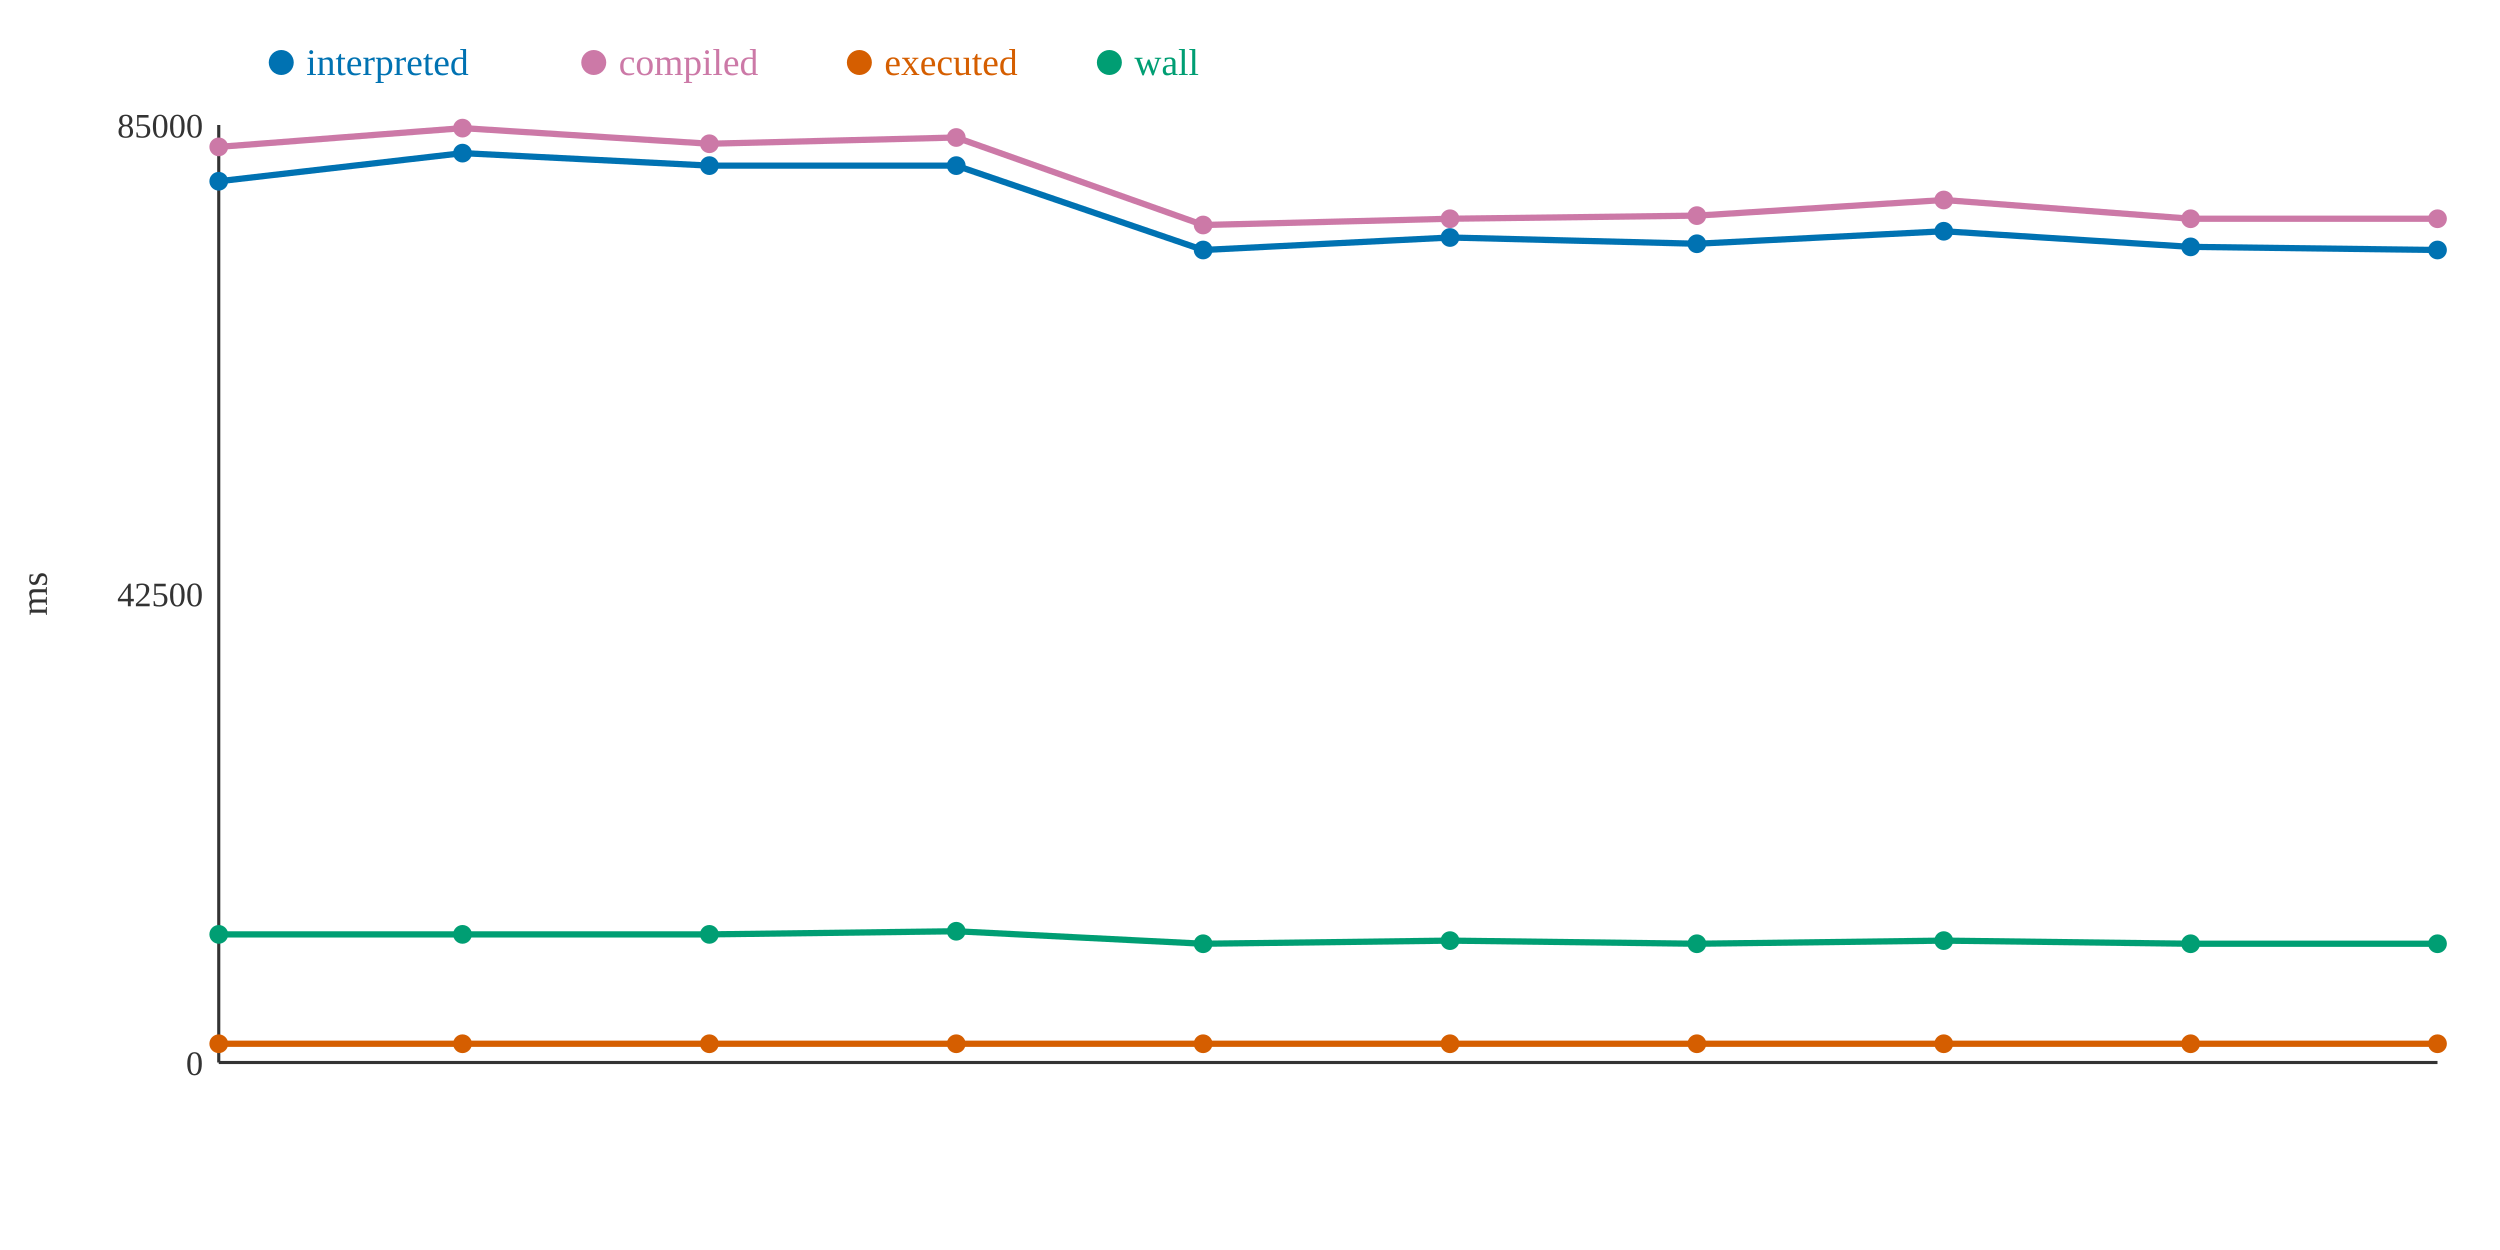
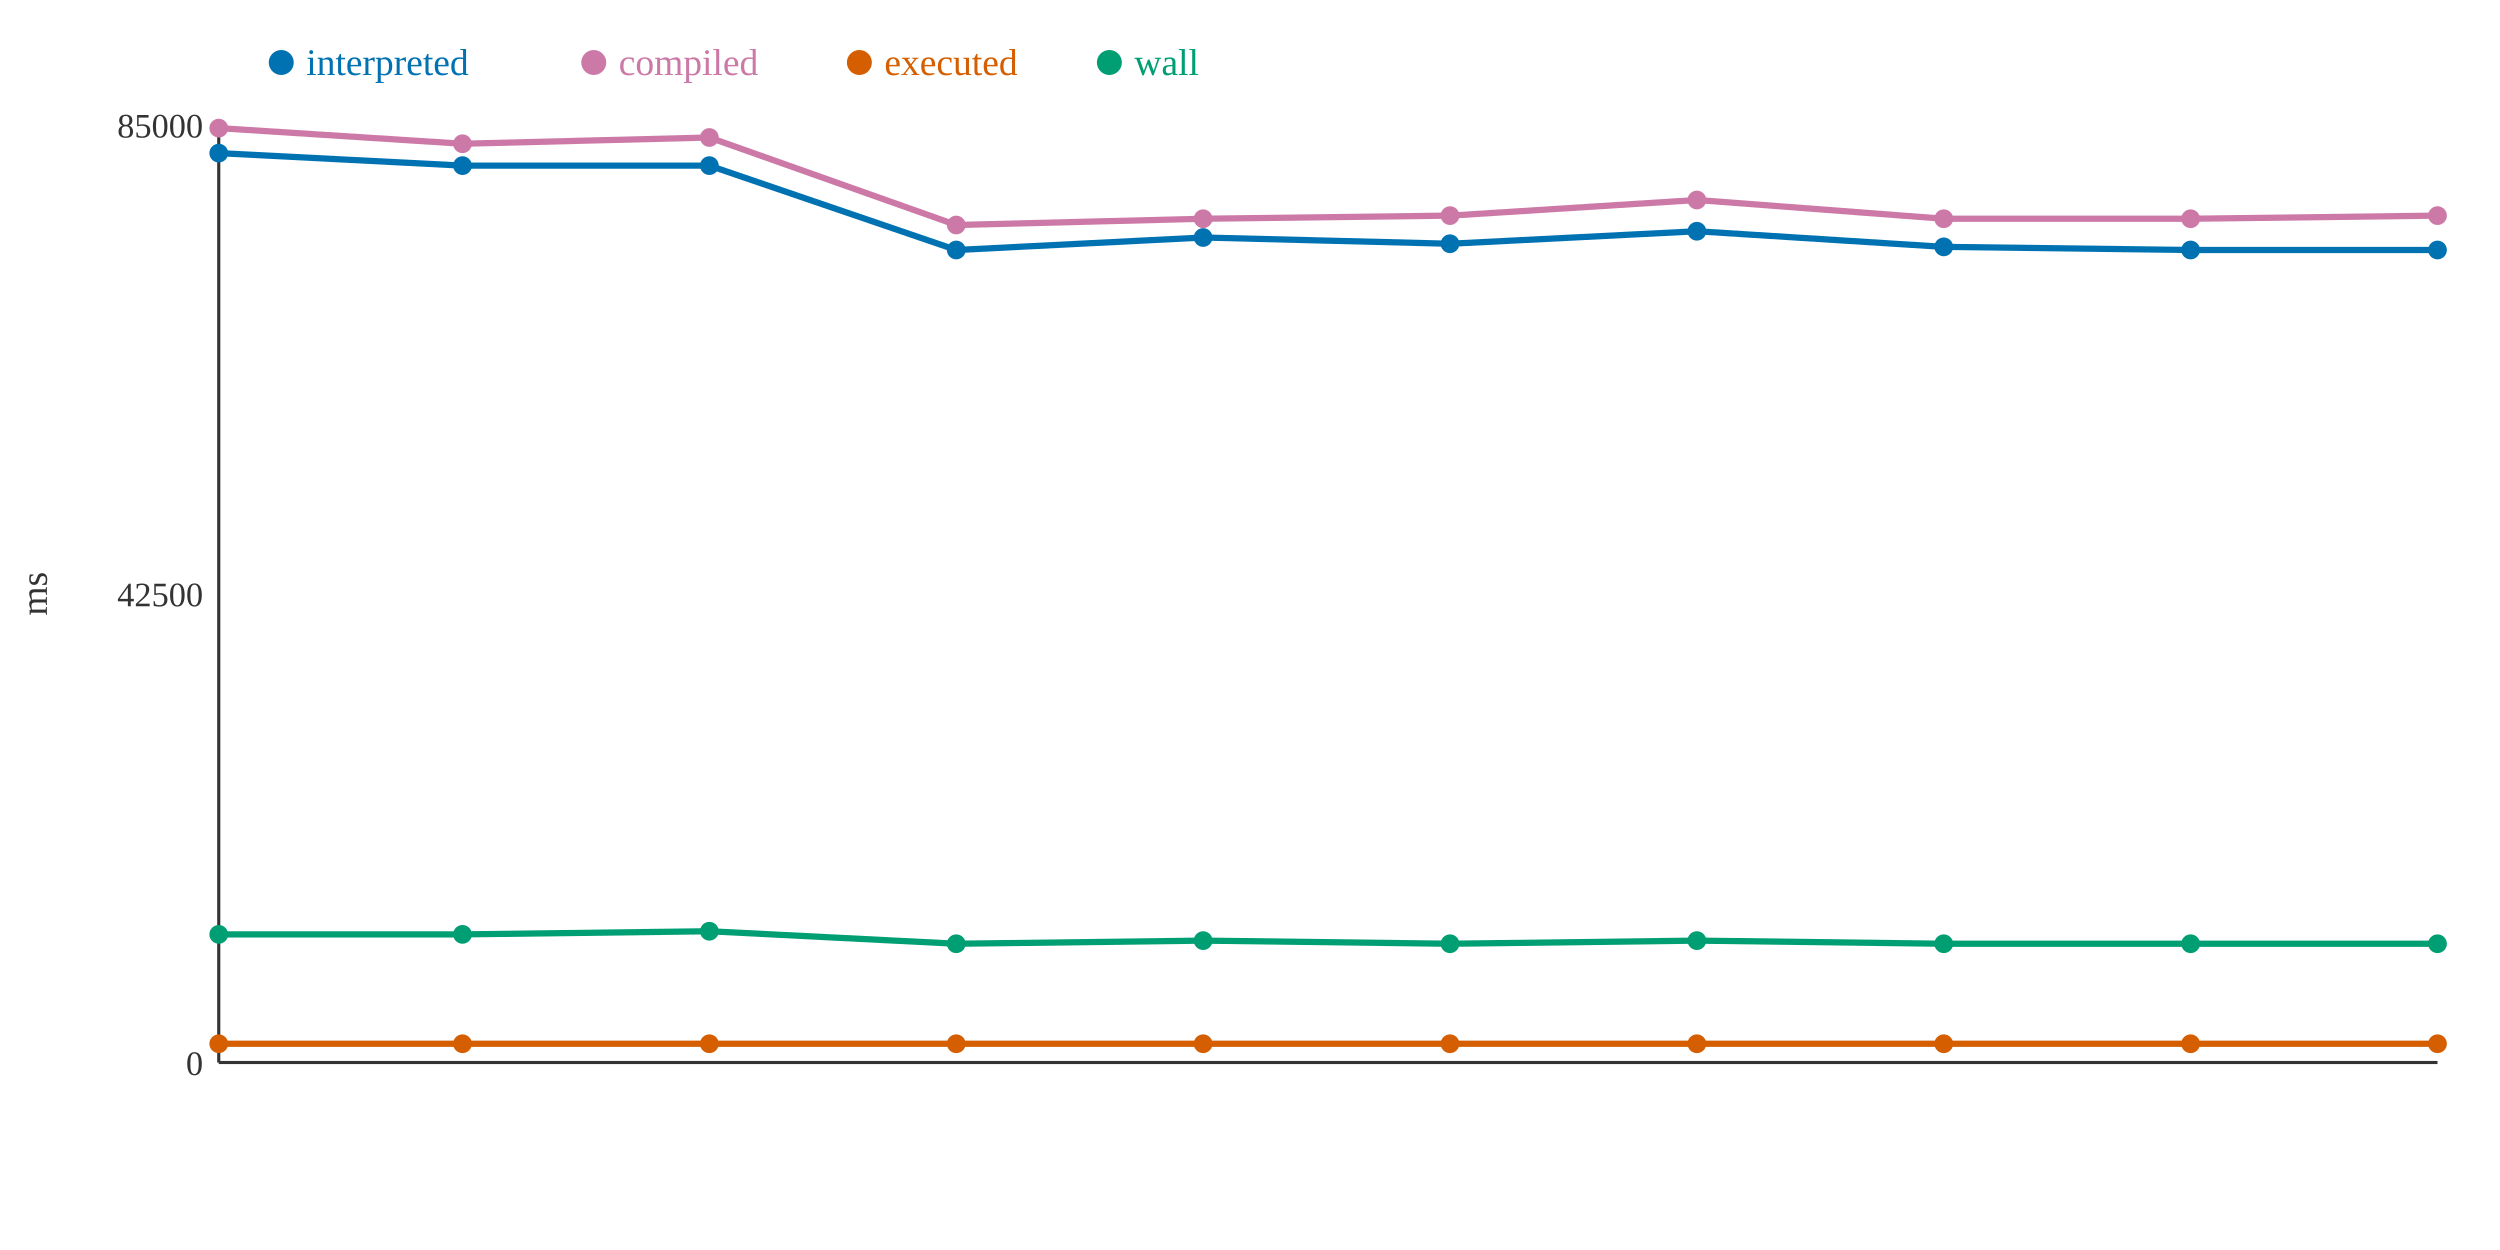
<svg xmlns="http://www.w3.org/2000/svg" width="800" height="400">
  <rect width="800" height="400" fill="white" />
  <line x1="70" y1="40" x2="70" y2="340" stroke="#333" stroke-width="1" />
  <line x1="70" y1="340" x2="780" y2="340" stroke="#333" stroke-width="1" />
  <text x="65" y="344" text-anchor="end" font-size="11" fill="#333">0</text>
  <text x="65" y="194" text-anchor="end" font-size="11" fill="#333">42500</text>
  <text x="65" y="44" text-anchor="end" font-size="11" fill="#333">85000</text>
  <text x="15" y="190" text-anchor="middle" font-size="12" fill="#333" transform="rotate(-90 15 190)">ms</text>
-   <polyline points="70,58 148,49 227,53 306,53 385,80 464,76 543,78 622,74 701,79 780,80" fill="none" stroke="#0072B2" stroke-width="2" />
-   <polyline points="70,47 148,41 227,46 306,44 385,72 464,70 543,69 622,64 701,70 780,70" fill="none" stroke="#CC79A7" stroke-width="2" />
+   <polyline points="70,49 148,53 227,53 306,80 385,76 464,78 543,74 622,79 701,80 780,80" fill="none" stroke="#0072B2" stroke-width="2" />
+   <polyline points="70,41 148,46 227,44 306,72 385,70 464,69 543,64 622,70 701,70 780,69" fill="none" stroke="#CC79A7" stroke-width="2" />
  <polyline points="70,334 148,334 227,334 306,334 385,334 464,334 543,334 622,334 701,334 780,334" fill="none" stroke="#D55E00" stroke-width="2" />
-   <polyline points="70,299 148,299 227,299 306,298 385,302 464,301 543,302 622,301 701,302 780,302" fill="none" stroke="#009E73" stroke-width="2" />
-   <circle cx="70" cy="58" r="3" fill="#0072B2" />
-   <circle cx="70" cy="47" r="3" fill="#CC79A7" />
+   <polyline points="70,299 148,299 227,298 306,302 385,301 464,302 543,301 622,302 701,302 780,302" fill="none" stroke="#009E73" stroke-width="2" />
+   <circle cx="70" cy="49" r="3" fill="#0072B2" />
+   <circle cx="70" cy="41" r="3" fill="#CC79A7" />
  <circle cx="70" cy="334" r="3" fill="#D55E00" />
  <circle cx="70" cy="299" r="3" fill="#009E73" />
-   <circle cx="148" cy="49" r="3" fill="#0072B2" />
-   <circle cx="148" cy="41" r="3" fill="#CC79A7" />
+   <circle cx="148" cy="53" r="3" fill="#0072B2" />
+   <circle cx="148" cy="46" r="3" fill="#CC79A7" />
  <circle cx="148" cy="334" r="3" fill="#D55E00" />
  <circle cx="148" cy="299" r="3" fill="#009E73" />
  <circle cx="227" cy="53" r="3" fill="#0072B2" />
-   <circle cx="227" cy="46" r="3" fill="#CC79A7" />
+   <circle cx="227" cy="44" r="3" fill="#CC79A7" />
  <circle cx="227" cy="334" r="3" fill="#D55E00" />
-   <circle cx="227" cy="299" r="3" fill="#009E73" />
-   <circle cx="306" cy="53" r="3" fill="#0072B2" />
-   <circle cx="306" cy="44" r="3" fill="#CC79A7" />
+   <circle cx="227" cy="298" r="3" fill="#009E73" />
+   <circle cx="306" cy="80" r="3" fill="#0072B2" />
+   <circle cx="306" cy="72" r="3" fill="#CC79A7" />
  <circle cx="306" cy="334" r="3" fill="#D55E00" />
-   <circle cx="306" cy="298" r="3" fill="#009E73" />
-   <circle cx="385" cy="80" r="3" fill="#0072B2" />
-   <circle cx="385" cy="72" r="3" fill="#CC79A7" />
+   <circle cx="306" cy="302" r="3" fill="#009E73" />
+   <circle cx="385" cy="76" r="3" fill="#0072B2" />
+   <circle cx="385" cy="70" r="3" fill="#CC79A7" />
  <circle cx="385" cy="334" r="3" fill="#D55E00" />
-   <circle cx="385" cy="302" r="3" fill="#009E73" />
-   <circle cx="464" cy="76" r="3" fill="#0072B2" />
-   <circle cx="464" cy="70" r="3" fill="#CC79A7" />
+   <circle cx="385" cy="301" r="3" fill="#009E73" />
+   <circle cx="464" cy="78" r="3" fill="#0072B2" />
+   <circle cx="464" cy="69" r="3" fill="#CC79A7" />
  <circle cx="464" cy="334" r="3" fill="#D55E00" />
-   <circle cx="464" cy="301" r="3" fill="#009E73" />
-   <circle cx="543" cy="78" r="3" fill="#0072B2" />
-   <circle cx="543" cy="69" r="3" fill="#CC79A7" />
+   <circle cx="464" cy="302" r="3" fill="#009E73" />
+   <circle cx="543" cy="74" r="3" fill="#0072B2" />
+   <circle cx="543" cy="64" r="3" fill="#CC79A7" />
  <circle cx="543" cy="334" r="3" fill="#D55E00" />
-   <circle cx="543" cy="302" r="3" fill="#009E73" />
-   <circle cx="622" cy="74" r="3" fill="#0072B2" />
-   <circle cx="622" cy="64" r="3" fill="#CC79A7" />
+   <circle cx="543" cy="301" r="3" fill="#009E73" />
+   <circle cx="622" cy="79" r="3" fill="#0072B2" />
+   <circle cx="622" cy="70" r="3" fill="#CC79A7" />
  <circle cx="622" cy="334" r="3" fill="#D55E00" />
-   <circle cx="622" cy="301" r="3" fill="#009E73" />
-   <circle cx="701" cy="79" r="3" fill="#0072B2" />
+   <circle cx="622" cy="302" r="3" fill="#009E73" />
+   <circle cx="701" cy="80" r="3" fill="#0072B2" />
  <circle cx="701" cy="70" r="3" fill="#CC79A7" />
  <circle cx="701" cy="334" r="3" fill="#D55E00" />
  <circle cx="701" cy="302" r="3" fill="#009E73" />
  <circle cx="780" cy="80" r="3" fill="#0072B2" />
-   <circle cx="780" cy="70" r="3" fill="#CC79A7" />
+   <circle cx="780" cy="69" r="3" fill="#CC79A7" />
  <circle cx="780" cy="334" r="3" fill="#D55E00" />
  <circle cx="780" cy="302" r="3" fill="#009E73" />
  <circle cx="90" cy="20" r="4" fill="#0072B2" />
  <text x="98" y="24" text-anchor="start" font-size="12" fill="#0072B2">interpreted</text>
  <circle cx="190" cy="20" r="4" fill="#CC79A7" />
  <text x="198" y="24" text-anchor="start" font-size="12" fill="#CC79A7">compiled</text>
  <circle cx="275" cy="20" r="4" fill="#D55E00" />
  <text x="283" y="24" text-anchor="start" font-size="12" fill="#D55E00">executed</text>
  <circle cx="355" cy="20" r="4" fill="#009E73" />
  <text x="363" y="24" text-anchor="start" font-size="12" fill="#009E73">wall</text>
</svg>
